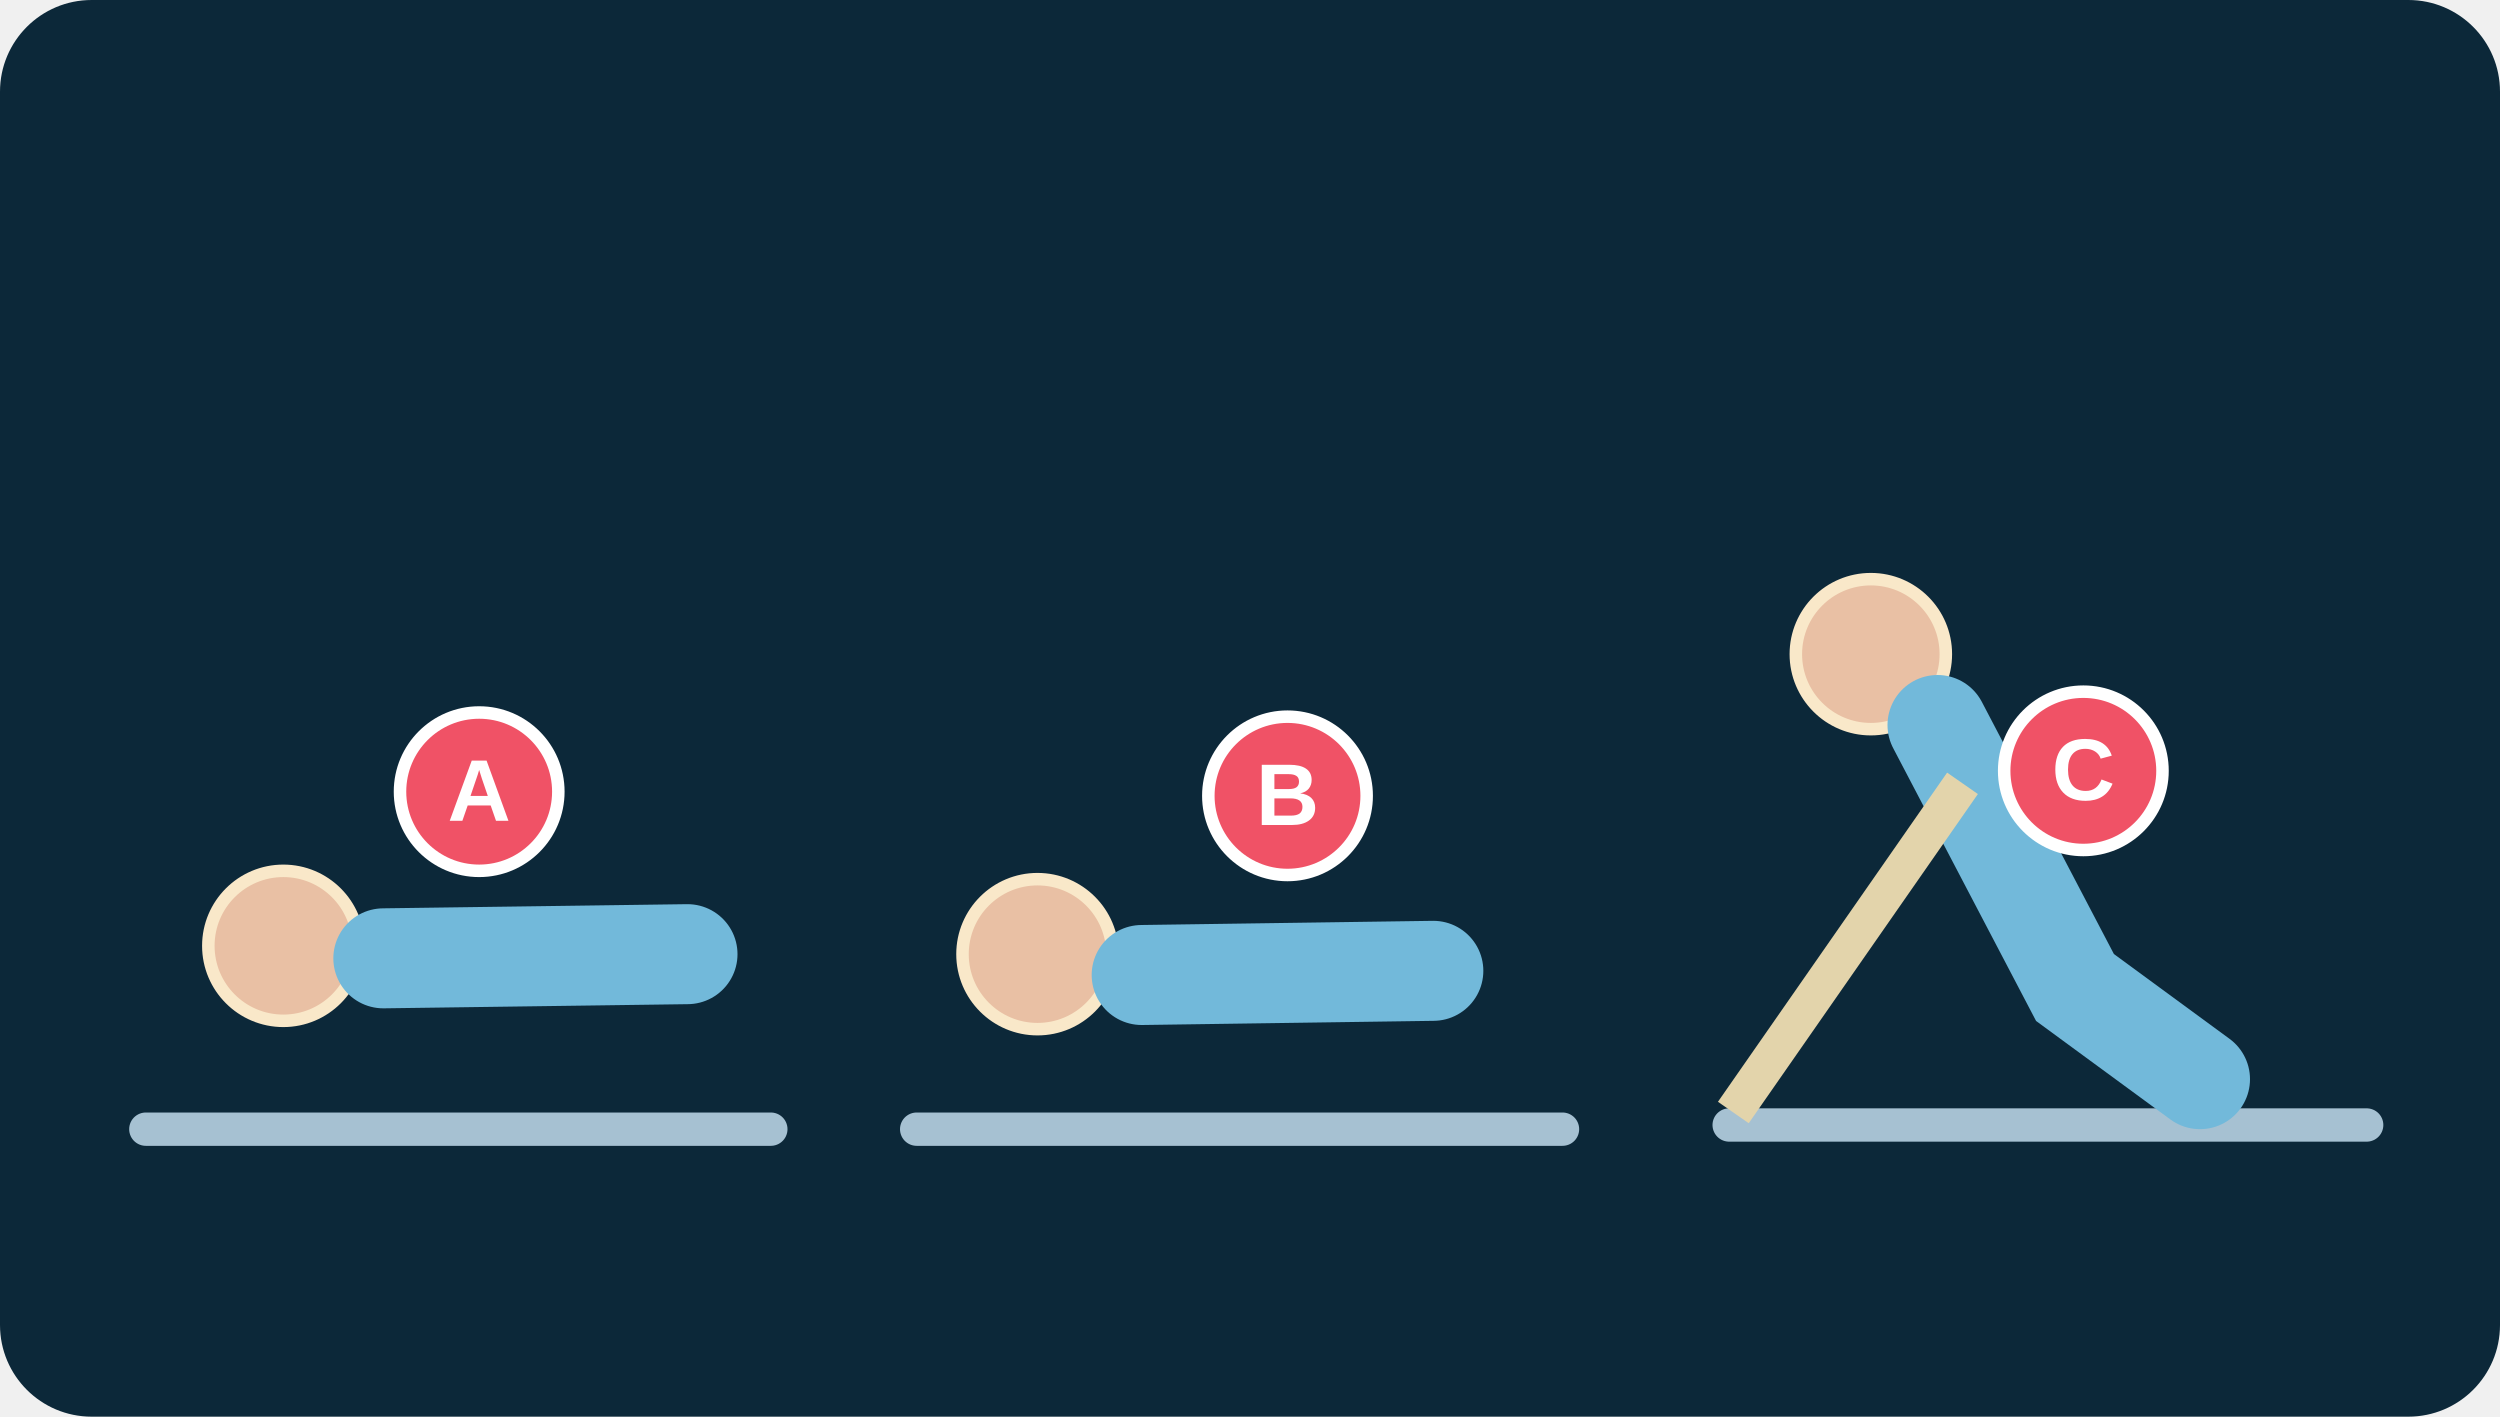
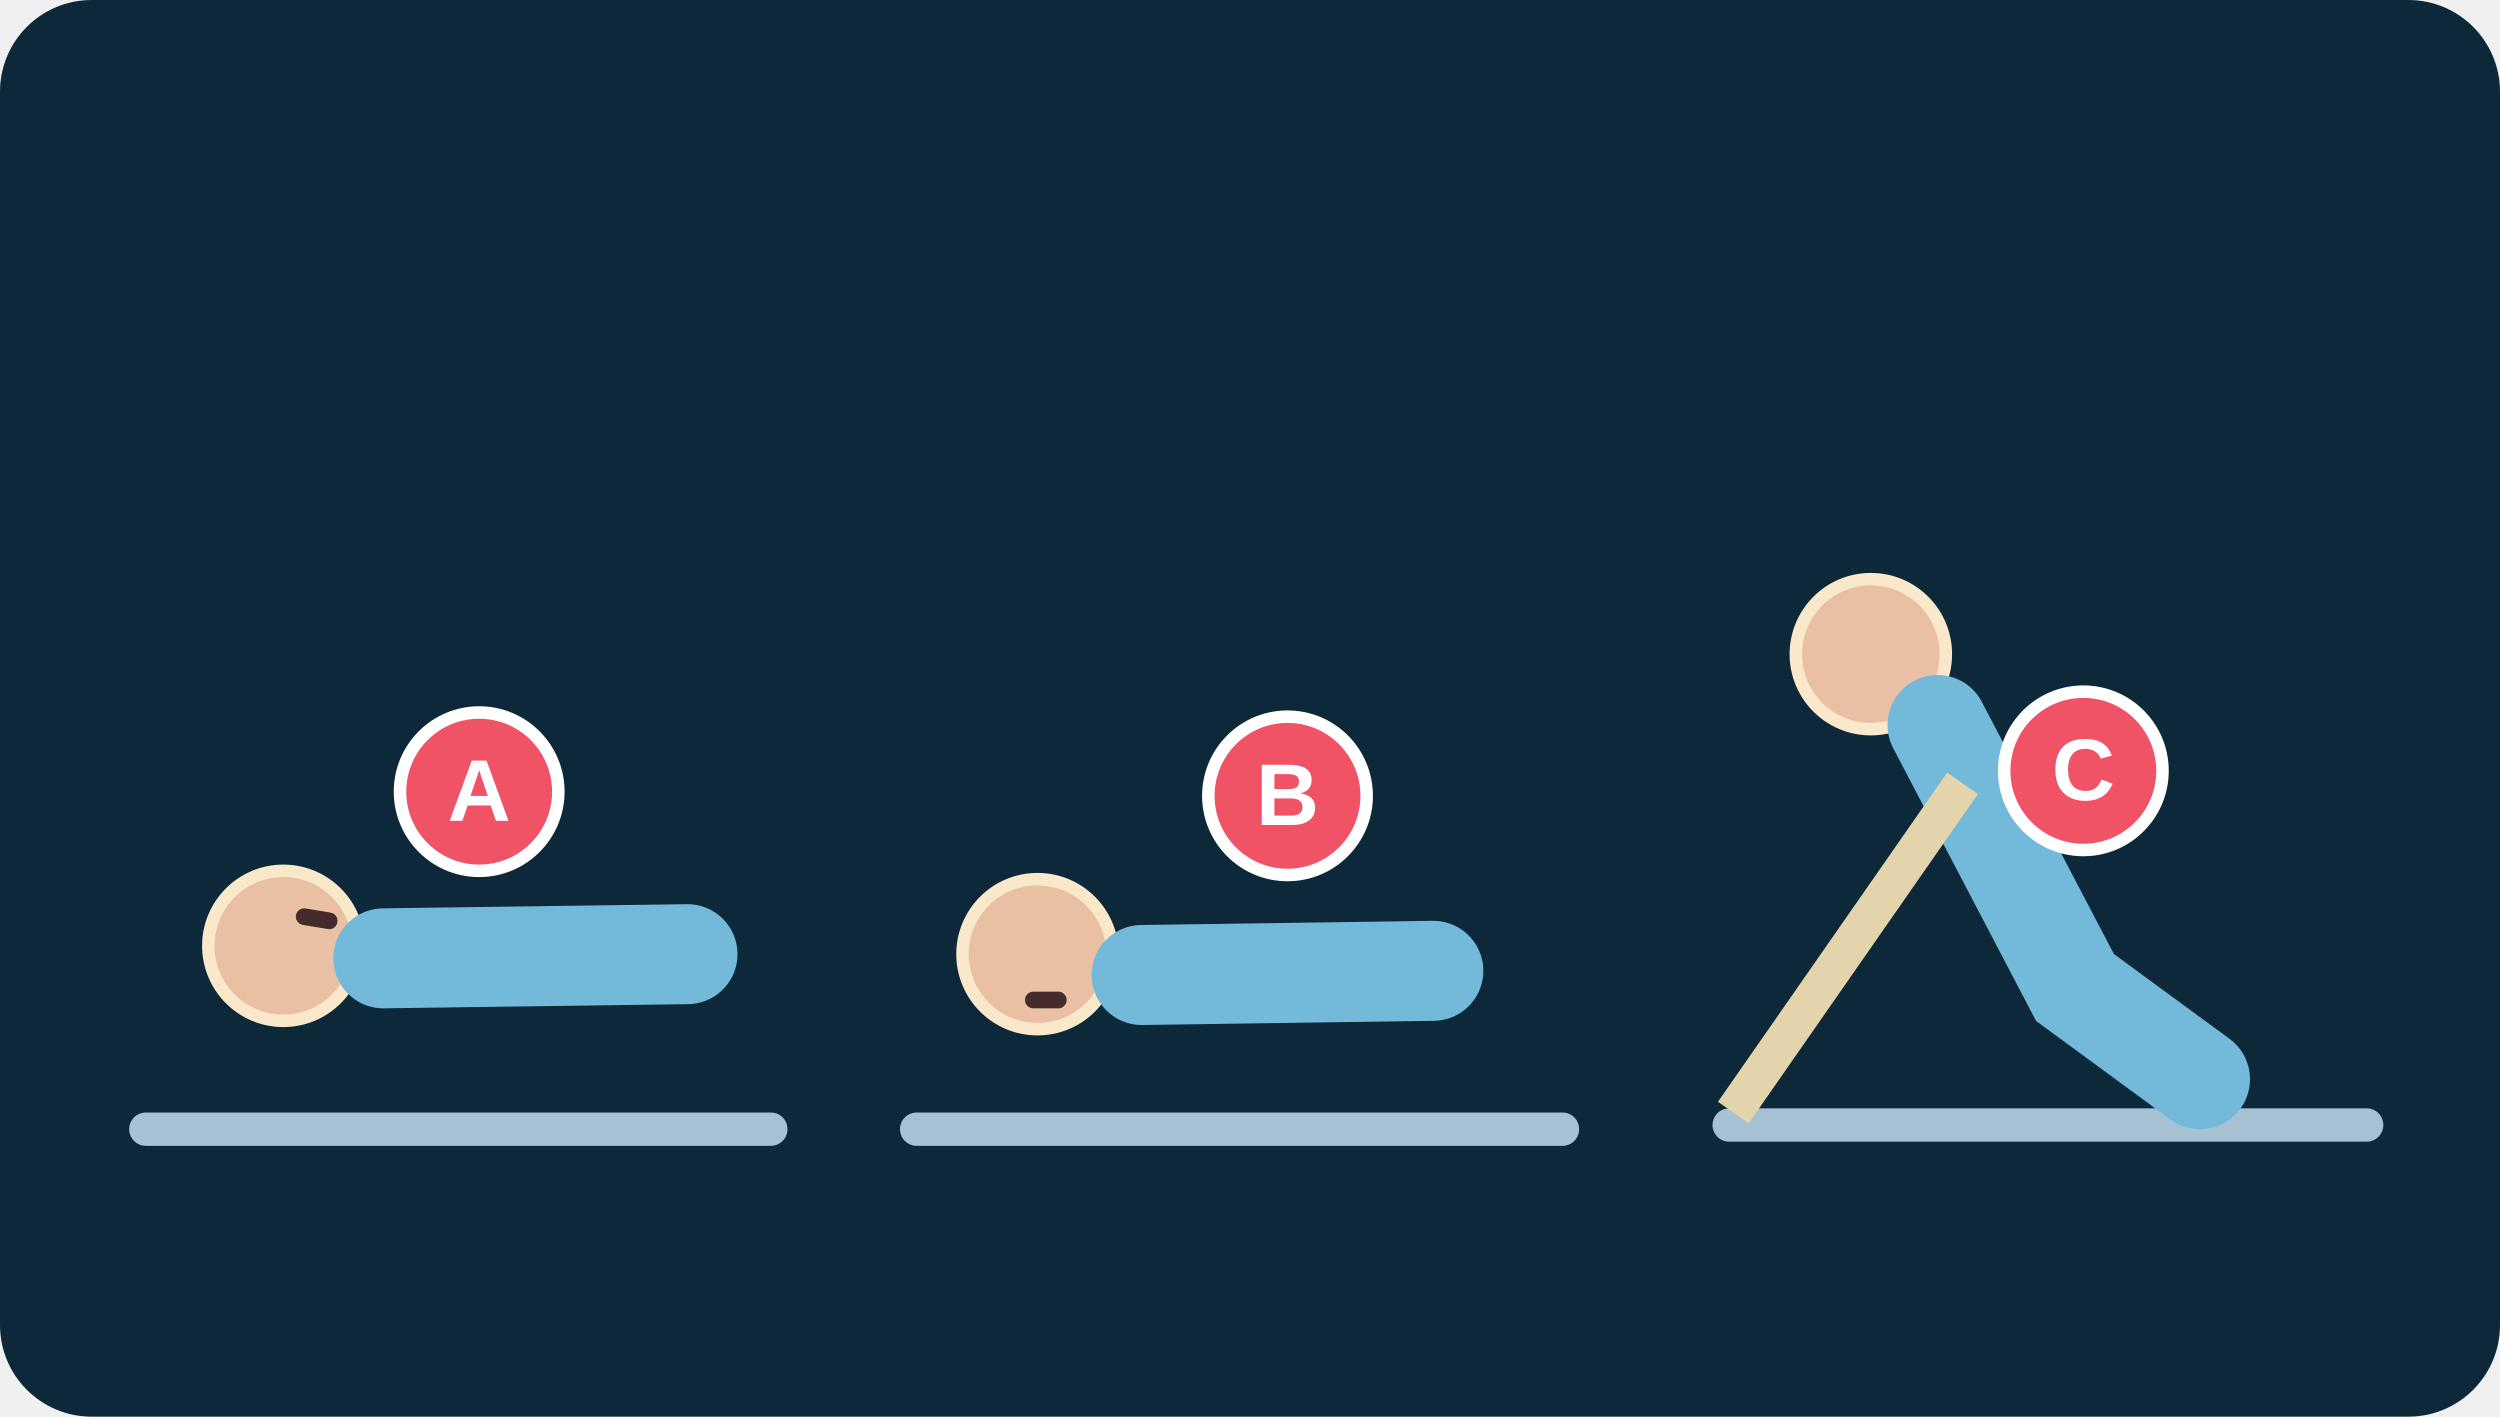
<svg xmlns="http://www.w3.org/2000/svg" viewBox="0 0 600 340" role="img">
  <rect width="600" height="340" rx="22" fill="#0c2839" />
  <g>
    <g stroke="#a6c1d2" stroke-width="8" stroke-linecap="round">
      <path d="M35 271H185M220 271H375M415 270H568" />
    </g>
    <g fill="#e9c0a4" stroke="#f9e8c9" stroke-width="3">
      <circle cx="68" cy="227" r="18" />
      <circle cx="249" cy="229" r="18" />
      <circle cx="449" cy="157" r="18" />
    </g>
+     <path d="M73 220L79 221M248 240L254 240" stroke="#452b2b" stroke-width="4" stroke-linecap="round" />
    <g stroke="#72b9da" stroke-width="24" stroke-linecap="round" fill="none">
      <path d="M92 230L165 229" />
      <path d="M274 234L344 233" />
      <path d="M465 174L498 237L528 259" />
    </g>
    <path d="M416 267L471 188" stroke="#e3d4ab" stroke-width="9" />
    <g>
      <circle cx="115" cy="190" r="19" fill="#f05266" stroke="white" stroke-width="3" />
      <text x="115" y="197" text-anchor="middle" fill="white" font-family="Arial" font-weight="bold" font-size="21">A</text>
    </g>
    <g>
      <circle cx="309" cy="191" r="19" fill="#f05266" stroke="white" stroke-width="3" />
      <text x="309" y="198" text-anchor="middle" fill="white" font-family="Arial" font-weight="bold" font-size="21">B</text>
    </g>
    <g>
      <circle cx="500" cy="185" r="19" fill="#f05266" stroke="white" stroke-width="3" />
      <text x="500" y="192" text-anchor="middle" fill="white" font-family="Arial" font-weight="bold" font-size="21">C</text>
    </g>
  </g>
</svg>
